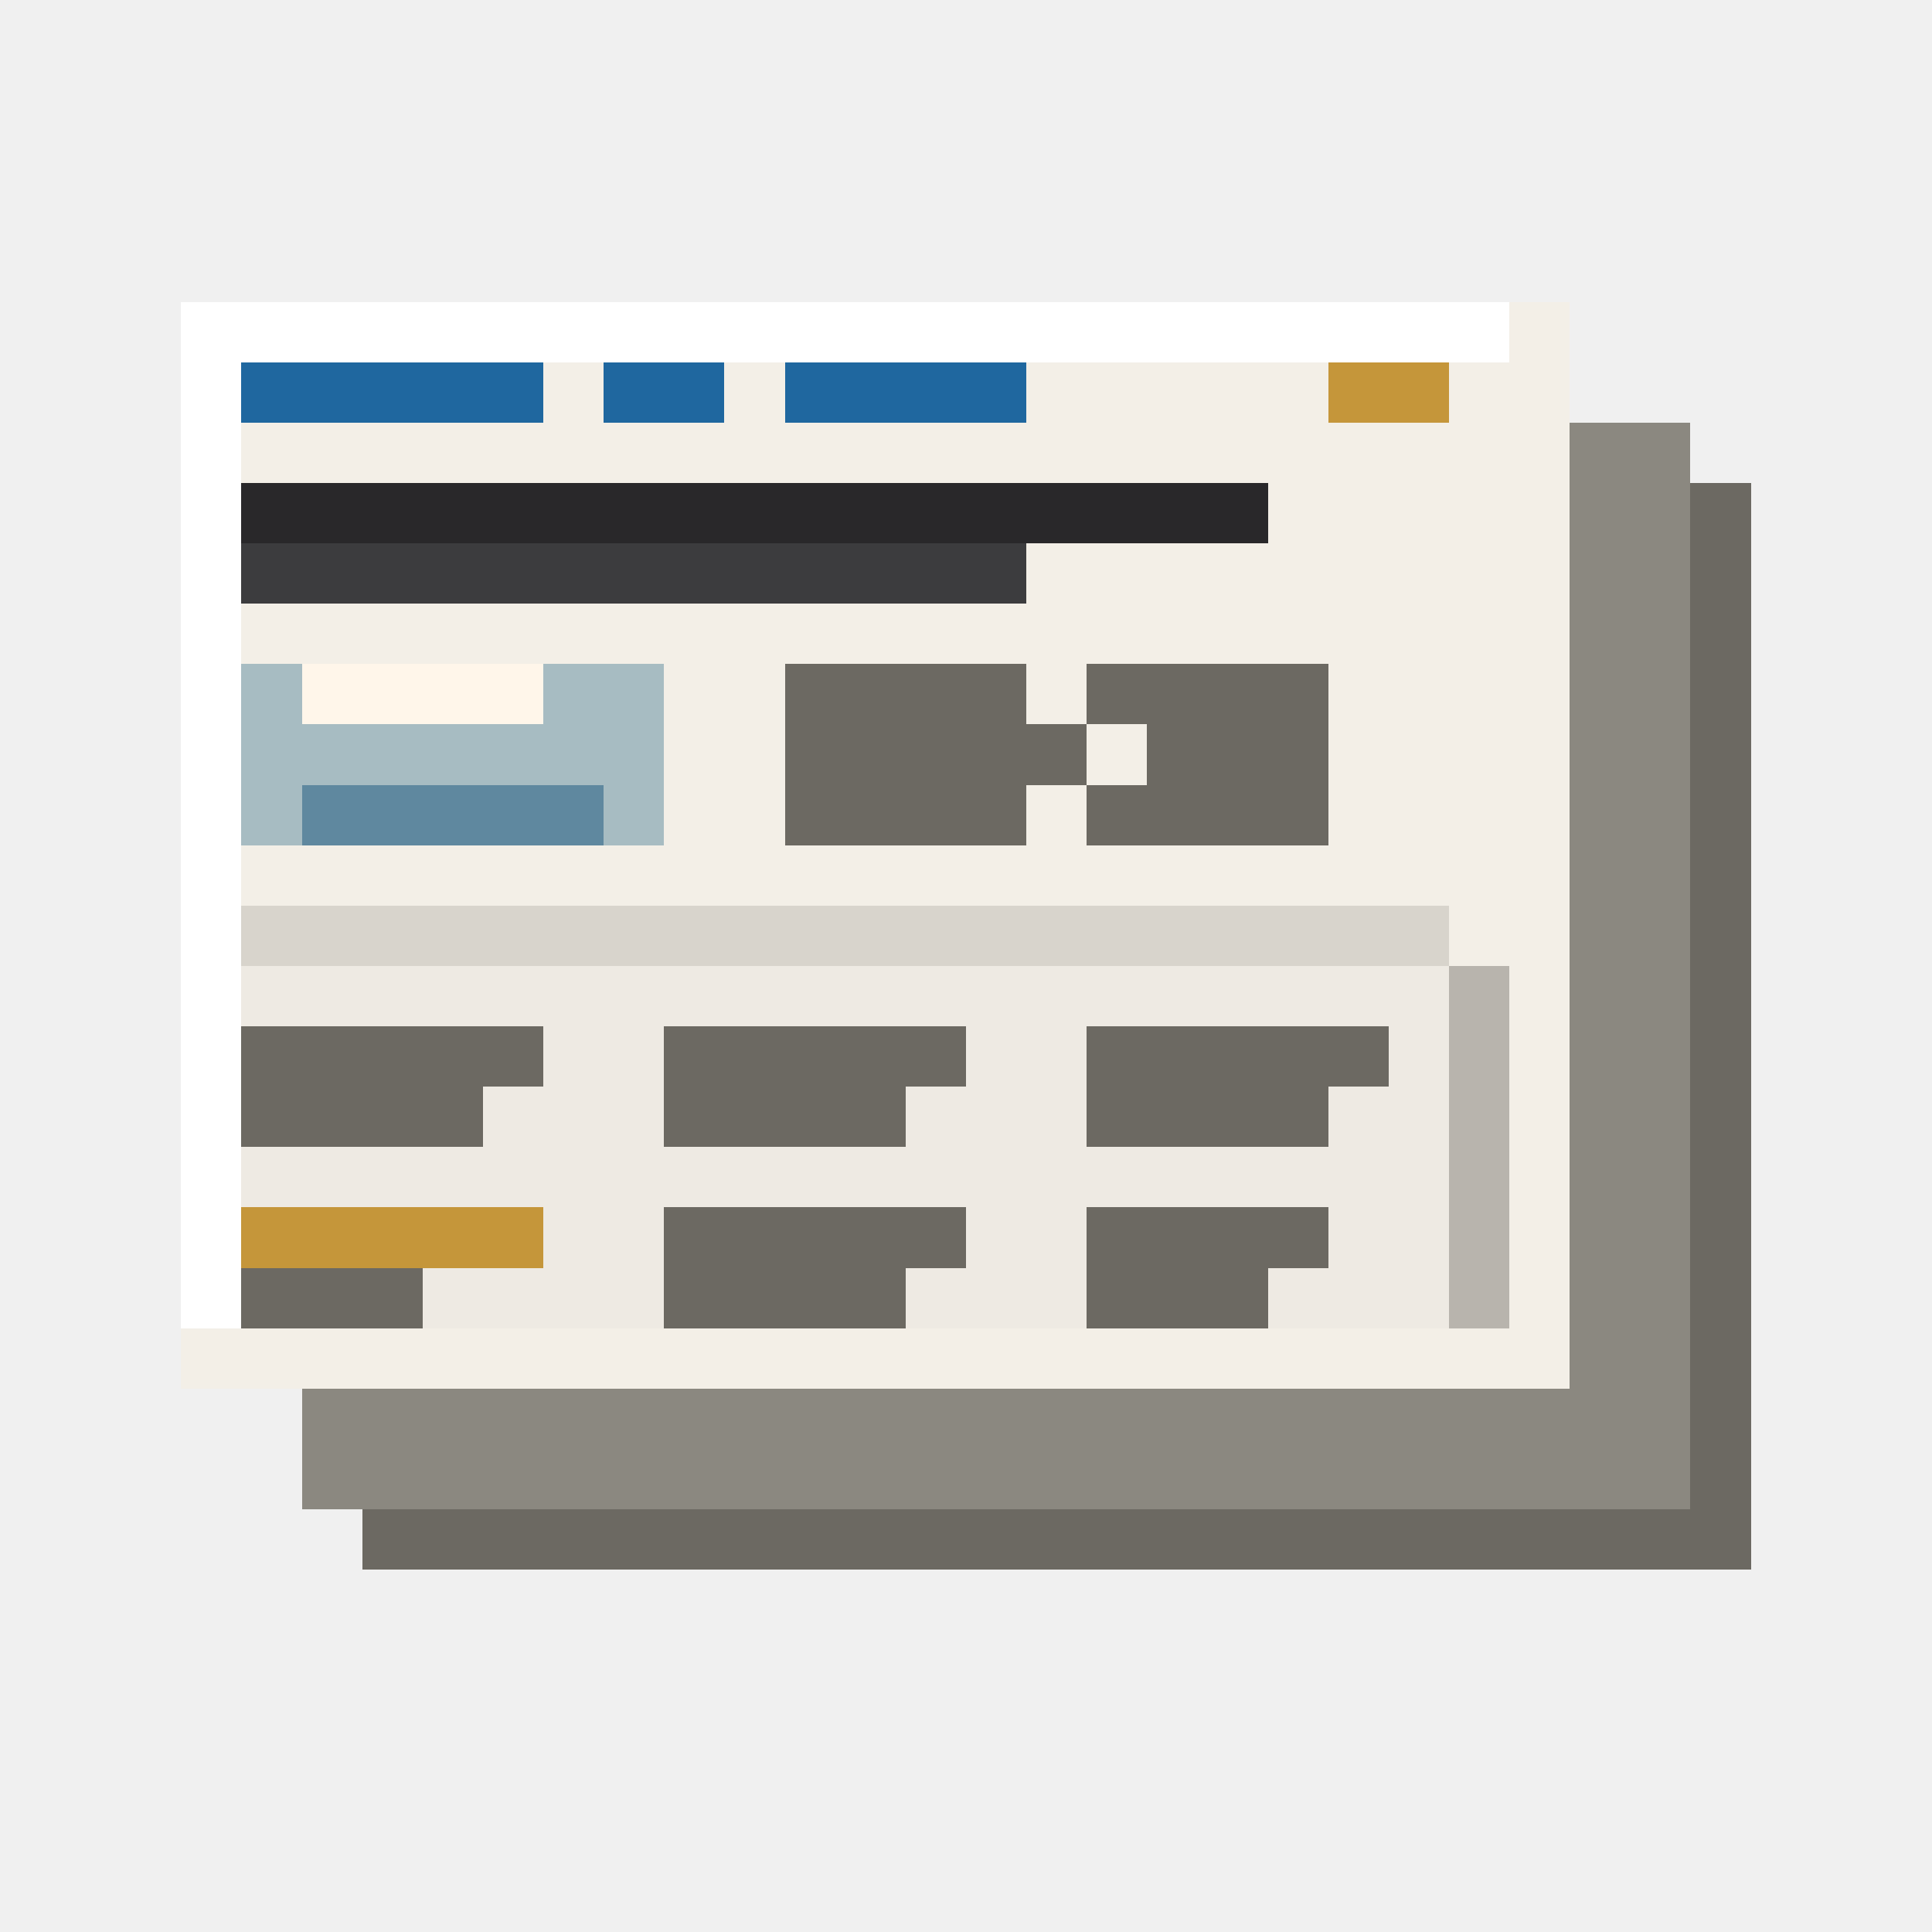
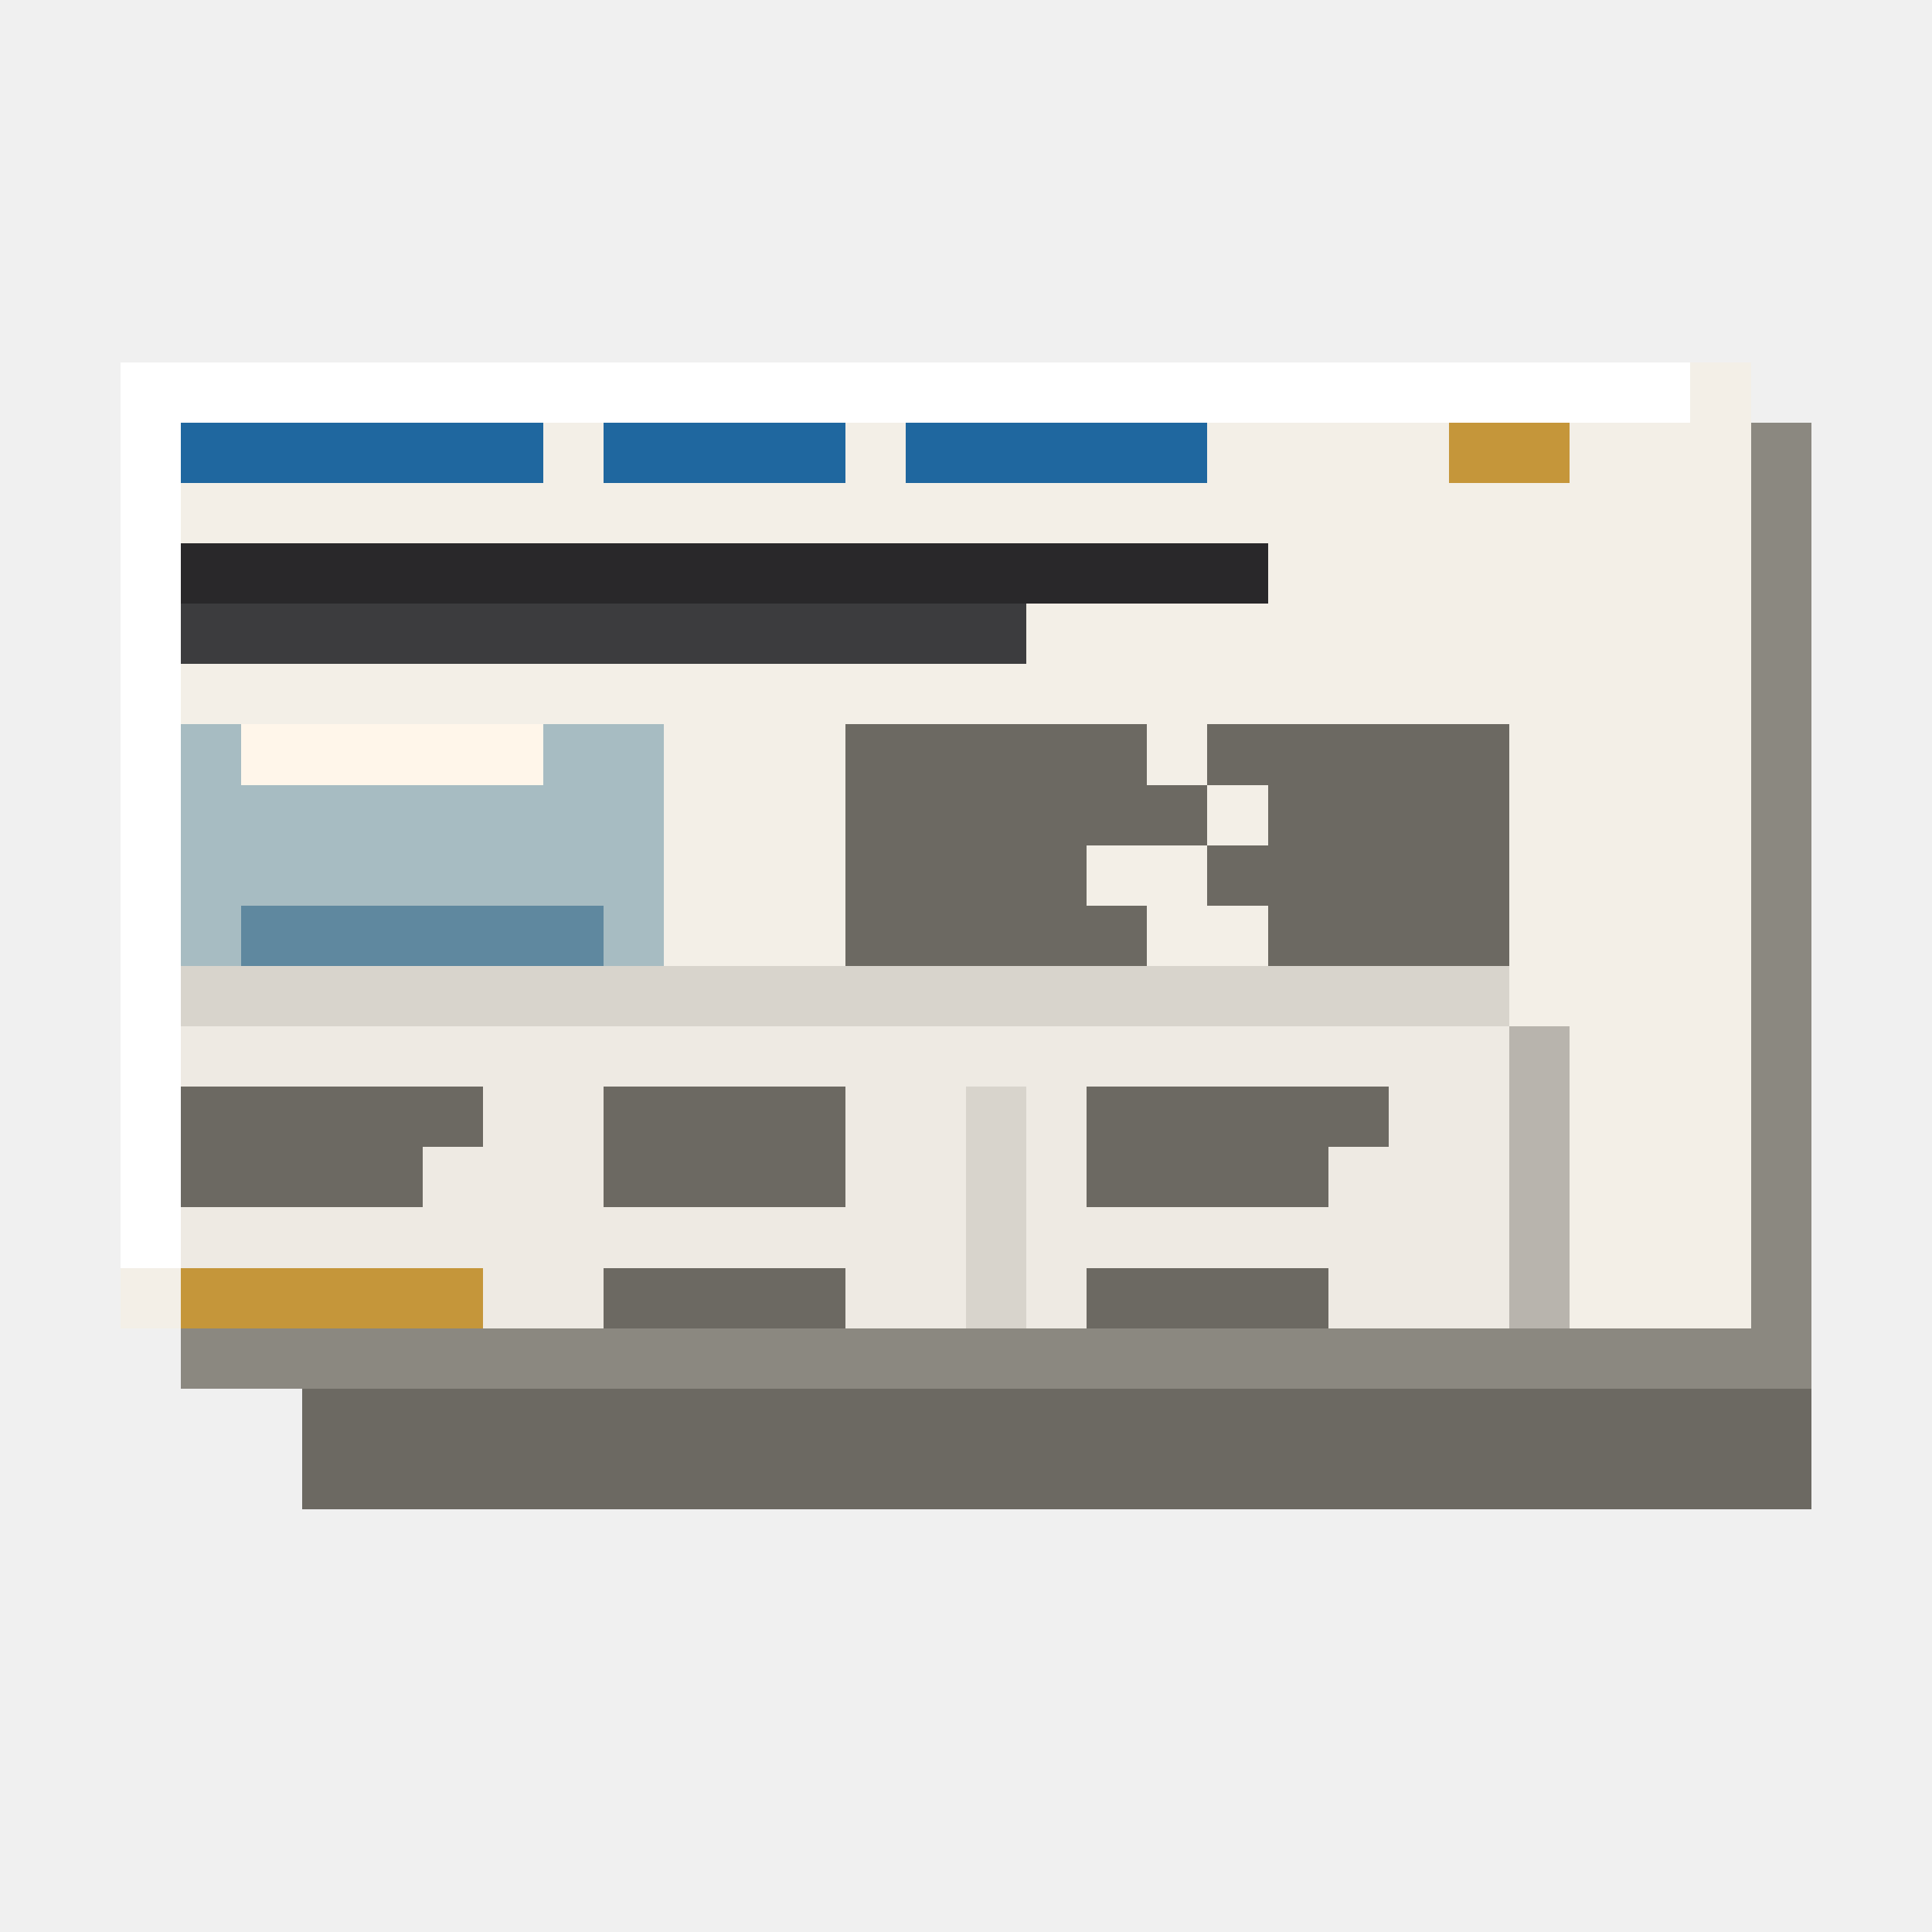
<svg xmlns="http://www.w3.org/2000/svg" viewBox="0 0 32 32" shape-rendering="crispEdges" data-m98-concept="understandingfafsa" data-m98-grid="32">
-   <rect fill="#6c6962" x="6" y="8" width="23" height="18" />
-   <rect fill="#8b8880" x="5" y="7" width="23" height="18" />
-   <rect fill="#d2cec6" x="5" y="7" width="20" height="16" />
-   <rect fill="#f3efe7" x="3" y="5" width="23" height="18" />
-   <rect fill="#ffffff" x="3" y="5" width="22" height="1" />
-   <rect fill="#ffffff" x="3" y="5" width="1" height="17" />
-   <rect fill="#1f679f" x="4" y="6" width="5" height="1" />
-   <rect fill="#1f679f" x="10" y="6" width="2" height="1" />
-   <rect fill="#1f679f" x="13" y="6" width="4" height="1" />
-   <rect fill="#c5963a" x="22" y="6" width="2" height="1" />
-   <rect fill="#29282a" x="4" y="8" width="17" height="1" />
-   <rect fill="#3c3c3e" x="4" y="9" width="13" height="1" />
-   <rect fill="#a7bcc2" x="4" y="11" width="7" height="3" />
-   <rect fill="#fff6ea" x="5" y="11" width="4" height="1" />
-   <rect fill="#5f889f" x="5" y="13" width="5" height="1" />
-   <rect fill="#6c6962" x="13" y="11" width="4" height="1" />
-   <rect fill="#6c6962" x="18" y="11" width="4" height="1" />
-   <rect fill="#6c6962" x="13" y="12" width="5" height="1" />
-   <rect fill="#6c6962" x="19" y="12" width="3" height="1" />
-   <rect fill="#6c6962" x="13" y="13" width="4" height="1" />
-   <rect fill="#6c6962" x="18" y="13" width="4" height="1" />
-   <rect fill="#d8d4cc" x="4" y="15" width="20" height="1" />
-   <rect fill="#eeeae3" x="4" y="16" width="20" height="6" />
-   <rect fill="#b8b4ad" x="24" y="16" width="1" height="6" />
-   <rect fill="#6c6962" x="4" y="17" width="5" height="1" />
-   <rect fill="#6c6962" x="11" y="17" width="5" height="1" />
-   <rect fill="#6c6962" x="18" y="17" width="5" height="1" />
-   <rect fill="#6c6962" x="4" y="18" width="4" height="1" />
-   <rect fill="#6c6962" x="11" y="18" width="4" height="1" />
-   <rect fill="#6c6962" x="18" y="18" width="4" height="1" />
-   <rect fill="#c5963a" x="4" y="20" width="5" height="1" />
-   <rect fill="#6c6962" x="11" y="20" width="5" height="1" />
-   <rect fill="#6c6962" x="18" y="20" width="4" height="1" />
-   <rect fill="#6c6962" x="4" y="21" width="3" height="1" />
-   <rect fill="#6c6962" x="11" y="21" width="4" height="1" />
-   <rect fill="#6c6962" x="18" y="21" width="3" height="1" />
+   <rect fill="#6c6962" x="5" y="9" width="25" height="16" />
+   <rect fill="#8b8880" x="3" y="7" width="27" height="16" />
+   <rect fill="#d2cec6" x="3" y="7" width="24" height="14" />
+   <rect fill="#f3efe7" x="2" y="6" width="27" height="16" />
+   <rect fill="#ffffff" x="2" y="6" width="26" height="1" />
+   <rect fill="#ffffff" x="2" y="6" width="1" height="15" />
+   <rect fill="#1f679f" x="3" y="7" width="6" height="1" />
+   <rect fill="#1f679f" x="10" y="7" width="4" height="1" />
+   <rect fill="#1f679f" x="15" y="7" width="5" height="1" />
+   <rect fill="#c5963a" x="24" y="7" width="2" height="1" />
+   <rect fill="#29282a" x="3" y="9" width="18" height="1" />
+   <rect fill="#3c3c3e" x="3" y="10" width="14" height="1" />
+   <rect fill="#a7bcc2" x="3" y="12" width="8" height="4" />
+   <rect fill="#fff6ea" x="4" y="12" width="5" height="1" />
+   <rect fill="#5f889f" x="4" y="15" width="6" height="1" />
+   <rect fill="#6c6962" x="14" y="12" width="5" height="1" />
+   <rect fill="#6c6962" x="20" y="12" width="5" height="1" />
+   <rect fill="#6c6962" x="14" y="13" width="6" height="1" />
+   <rect fill="#6c6962" x="21" y="13" width="4" height="1" />
+   <rect fill="#6c6962" x="14" y="14" width="4" height="1" />
+   <rect fill="#6c6962" x="20" y="14" width="5" height="1" />
+   <rect fill="#6c6962" x="14" y="15" width="5" height="1" />
+   <rect fill="#6c6962" x="21" y="15" width="4" height="1" />
+   <rect fill="#d8d4cc" x="3" y="16" width="22" height="1" />
+   <rect fill="#eeeae3" x="3" y="17" width="22" height="5" />
+   <rect fill="#b8b4ad" x="25" y="17" width="1" height="5" />
+   <rect fill="#6c6962" x="3" y="18" width="5" height="1" />
+   <rect fill="#6c6962" x="10" y="18" width="4" height="1" />
+   <rect fill="#d8d4cc" x="16" y="18" width="1" height="4" />
+   <rect fill="#6c6962" x="18" y="18" width="5" height="1" />
+   <rect fill="#6c6962" x="3" y="19" width="4" height="1" />
+   <rect fill="#6c6962" x="10" y="19" width="4" height="1" />
+   <rect fill="#6c6962" x="18" y="19" width="4" height="1" />
+   <rect fill="#c5963a" x="3" y="21" width="5" height="1" />
+   <rect fill="#6c6962" x="10" y="21" width="4" height="1" />
+   <rect fill="#6c6962" x="18" y="21" width="4" height="1" />
</svg>
